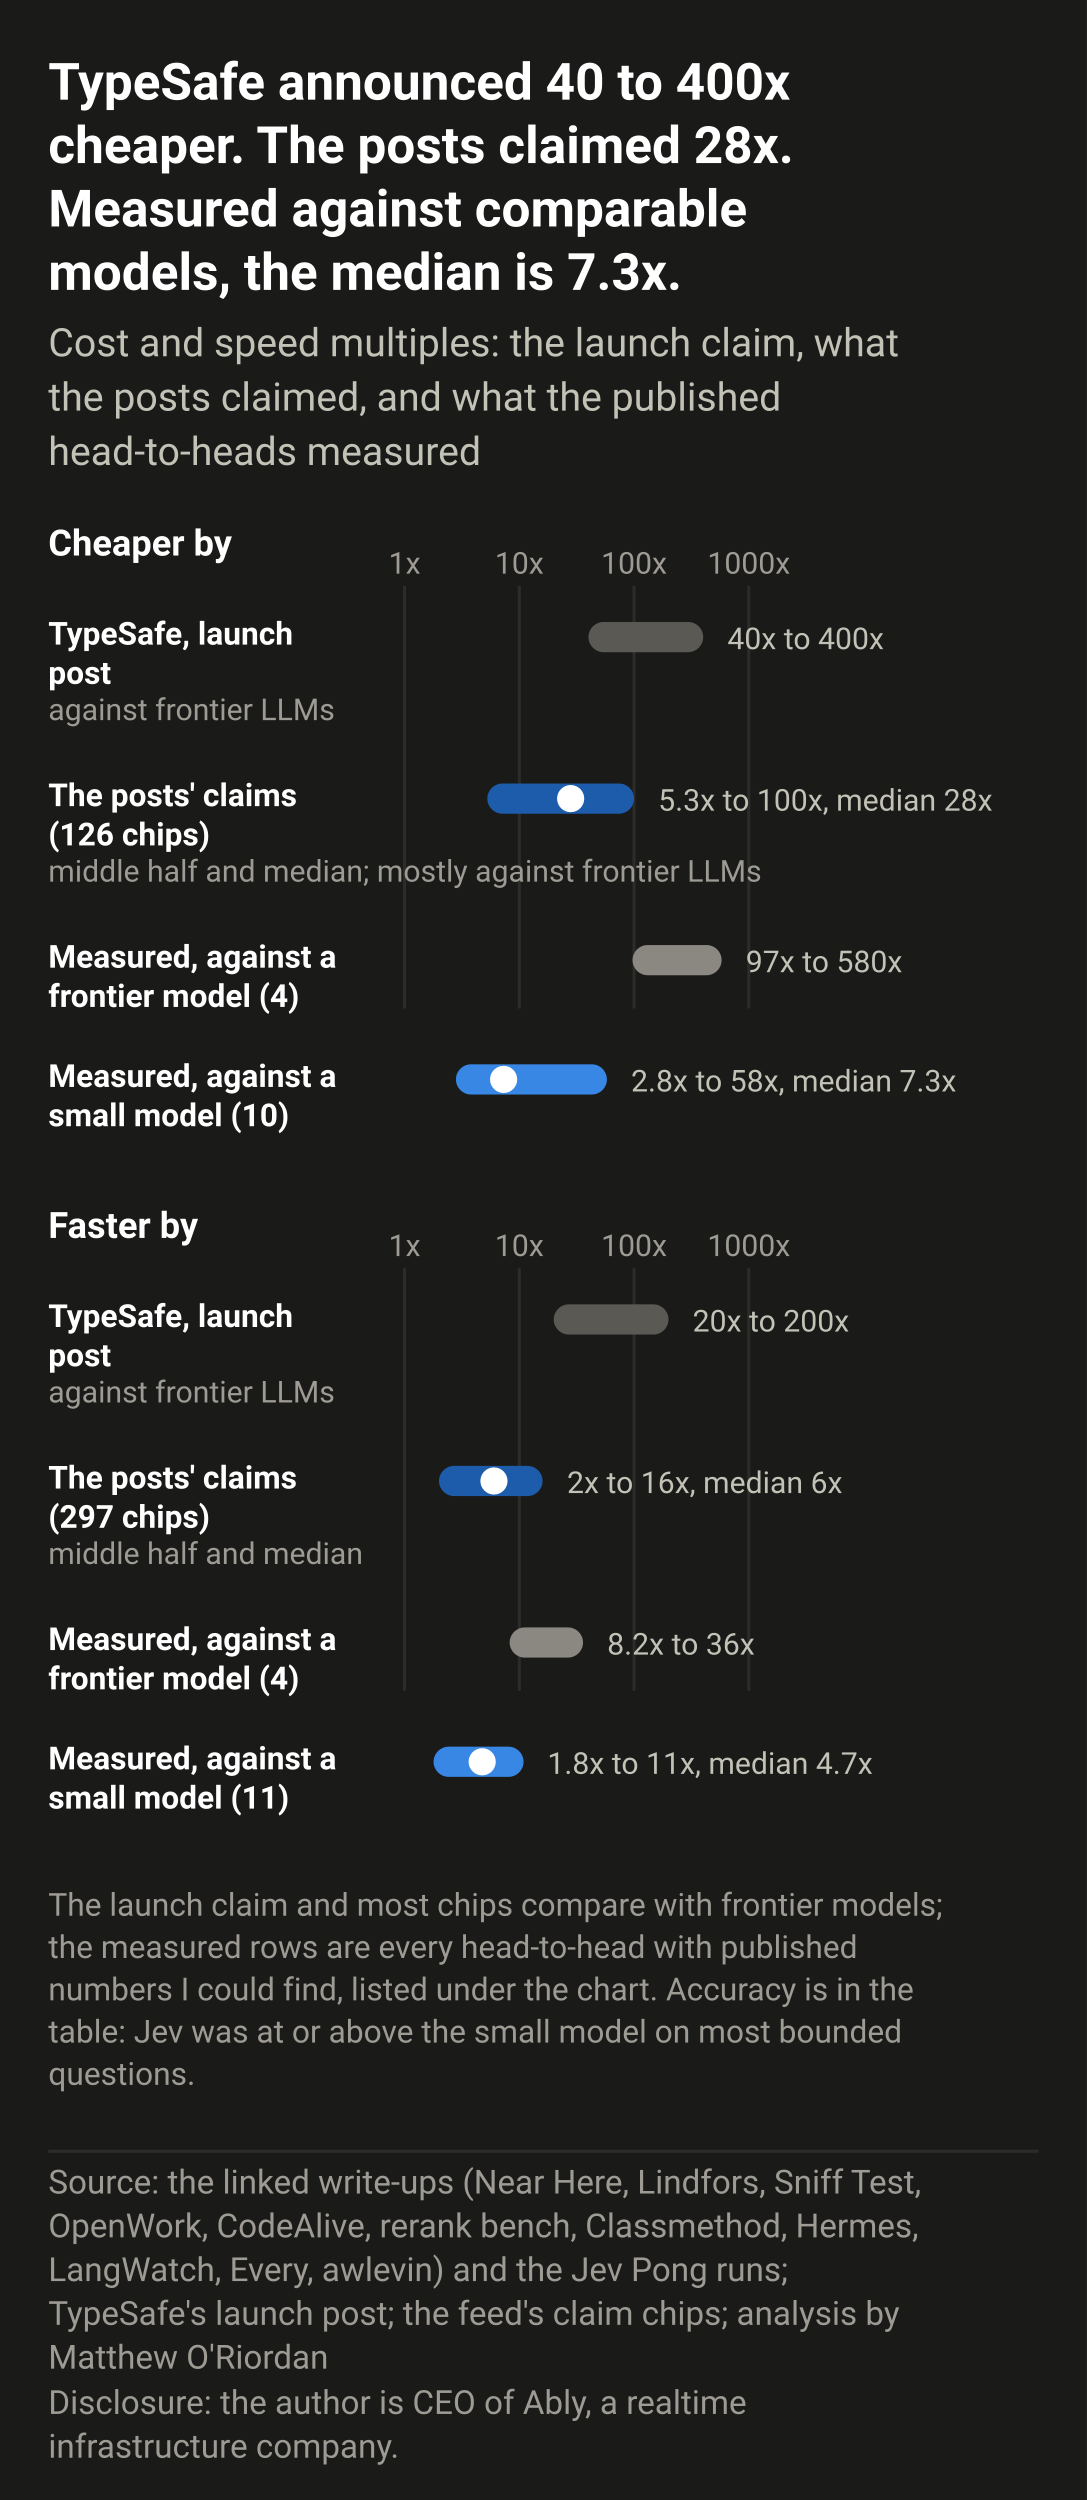
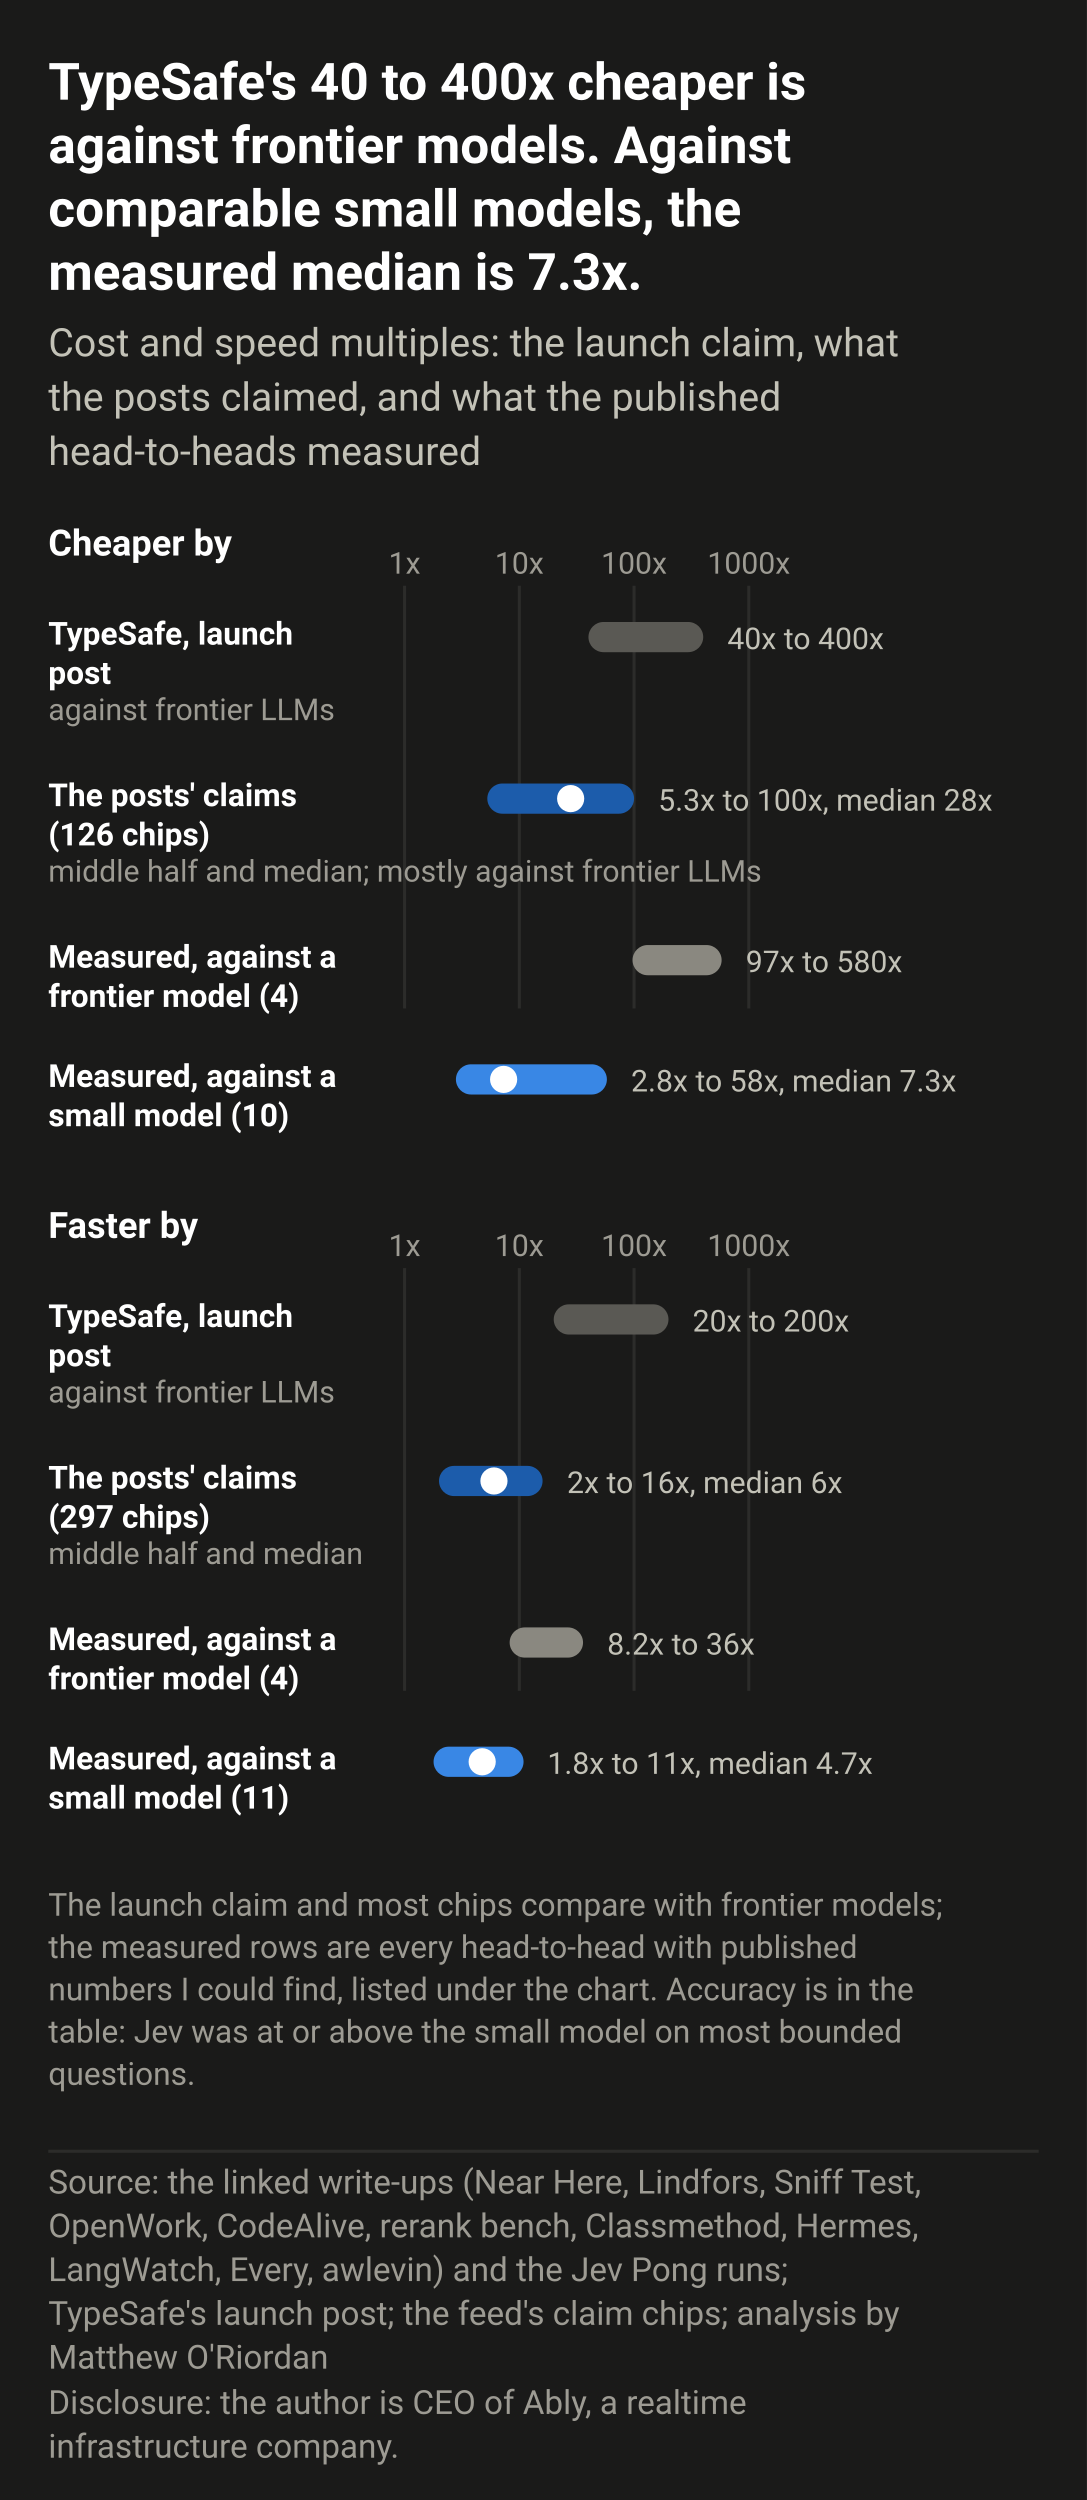
<svg xmlns="http://www.w3.org/2000/svg" viewBox="0 0 360 828" width="360" height="828" role="img" aria-labeledby="17-ndark-t 17-ndark-d" font-family="Manrope, ui-sans-serif, system-ui, -apple-system, 'Segoe UI', Roboto, Helvetica, Arial, sans-serif">
  <rect x="0" y="0" width="360" height="828" fill="#1a1a19" />
-   <text x="16" y="33" font-size="17" font-weight="700" fill="#ffffff">TypeSafe announced 40 to 400x</text>
-   <text x="16" y="54" font-size="17" font-weight="700" fill="#ffffff">cheaper. The posts claimed 28x.</text>
-   <text x="16" y="75" font-size="17" font-weight="700" fill="#ffffff">Measured against comparable</text>
-   <text x="16" y="96" font-size="17" font-weight="700" fill="#ffffff">models, the median is 7.3x.</text>
+   <text x="16" y="33" font-size="17" font-weight="700" fill="#ffffff">TypeSafe's 40 to 400x cheaper is</text>
+   <text x="16" y="54" font-size="17" font-weight="700" fill="#ffffff">against frontier models. Against</text>
+   <text x="16" y="75" font-size="17" font-weight="700" fill="#ffffff">comparable small models, the</text>
+   <text x="16" y="96" font-size="17" font-weight="700" fill="#ffffff">measured median is 7.3x.</text>
  <text x="16" y="118" font-size="13" fill="#c3c2b7">Cost and speed multiples: the launch claim, what</text>
  <text x="16" y="136" font-size="13" fill="#c3c2b7">the posts claimed, and what the published</text>
  <text x="16" y="154" font-size="13" fill="#c3c2b7">head-to-heads measured</text>
  <text x="16" y="184" font-size="12" font-weight="700" fill="#ffffff">Cheaper by</text>
  <line x1="134" y1="194" x2="134" y2="334" stroke-width="1" stroke="#2c2c2a" />
  <text x="134" y="190" font-size="10" text-anchor="middle" fill="#9d9b93">1x</text>
  <line x1="172" y1="194" x2="172" y2="334" stroke-width="1" stroke="#2c2c2a" />
  <text x="172" y="190" font-size="10" text-anchor="middle" fill="#9d9b93">10x</text>
  <line x1="210" y1="194" x2="210" y2="334" stroke-width="1" stroke="#2c2c2a" />
  <text x="210" y="190" font-size="10" text-anchor="middle" fill="#9d9b93">100x</text>
  <line x1="248" y1="194" x2="248" y2="334" stroke-width="1" stroke="#2c2c2a" />
  <text x="248" y="190" font-size="10" text-anchor="middle" fill="#9d9b93">1000x</text>
  <text x="16" y="213.5" font-size="10.5" font-weight="600" fill="#ffffff">TypeSafe, launch</text>
  <text x="16" y="226.5" font-size="10.5" font-weight="600" fill="#ffffff">post</text>
  <rect x="194.9" y="206" width="38" height="10" rx="5" fill="#5a5954" />
  <text x="240.9" y="215" font-size="10" fill="#c3c2b7">40x to 400x</text>
  <text x="16" y="238.5" font-size="10" fill="#9d9b93">against frontier LLMs</text>
  <text x="16" y="267" font-size="10.5" font-weight="600" fill="#ffffff">The posts' claims</text>
  <text x="16" y="280" font-size="10.5" font-weight="600" fill="#ffffff">(126 chips)</text>
  <rect x="161.4" y="259.5" width="48.6" height="10" rx="5" fill="#1c5cab" />
  <circle cx="189" cy="264.5" r="4.5" fill="#ffffff" />
  <text x="218" y="268.5" font-size="10" fill="#c3c2b7">5.3x to 100x, median 28x</text>
  <text x="16" y="292" font-size="10" fill="#9d9b93">middle half and median; mostly against frontier LLMs</text>
  <text x="16" y="320.5" font-size="10.5" font-weight="600" fill="#ffffff">Measured, against a</text>
  <text x="16" y="333.5" font-size="10.5" font-weight="600" fill="#ffffff">frontier model (4)</text>
  <rect x="209.5" y="313" width="29.5" height="10" rx="5" fill="#8a8880" />
  <text x="247" y="322" font-size="10" fill="#c3c2b7">97x to 580x</text>
  <text x="16" y="360" font-size="10.5" font-weight="600" fill="#ffffff">Measured, against a</text>
  <text x="16" y="373" font-size="10.5" font-weight="600" fill="#ffffff">small model (10)</text>
  <rect x="151" y="352.5" width="50" height="10" rx="5" fill="#3987e5" />
  <circle cx="166.8" cy="357.5" r="4.5" fill="#ffffff" />
  <text x="209" y="361.5" font-size="10" fill="#c3c2b7">2.8x to 58x, median 7.3x</text>
  <text x="16" y="410" font-size="12" font-weight="700" fill="#ffffff">Faster by</text>
  <line x1="134" y1="420" x2="134" y2="560" stroke-width="1" stroke="#2c2c2a" />
  <text x="134" y="416" font-size="10" text-anchor="middle" fill="#9d9b93">1x</text>
  <line x1="172" y1="420" x2="172" y2="560" stroke-width="1" stroke="#2c2c2a" />
  <text x="172" y="416" font-size="10" text-anchor="middle" fill="#9d9b93">10x</text>
  <line x1="210" y1="420" x2="210" y2="560" stroke-width="1" stroke="#2c2c2a" />
  <text x="210" y="416" font-size="10" text-anchor="middle" fill="#9d9b93">100x</text>
  <line x1="248" y1="420" x2="248" y2="560" stroke-width="1" stroke="#2c2c2a" />
  <text x="248" y="416" font-size="10" text-anchor="middle" fill="#9d9b93">1000x</text>
  <text x="16" y="439.5" font-size="10.5" font-weight="600" fill="#ffffff">TypeSafe, launch</text>
  <text x="16" y="452.5" font-size="10.5" font-weight="600" fill="#ffffff">post</text>
  <rect x="183.4" y="432" width="38" height="10" rx="5" fill="#5a5954" />
  <text x="229.4" y="441" font-size="10" fill="#c3c2b7">20x to 200x</text>
  <text x="16" y="464.5" font-size="10" fill="#9d9b93">against frontier LLMs</text>
  <text x="16" y="493" font-size="10.5" font-weight="600" fill="#ffffff">The posts' claims</text>
  <text x="16" y="506" font-size="10.5" font-weight="600" fill="#ffffff">(297 chips)</text>
  <rect x="145.4" y="485.5" width="34.3" height="10" rx="5" fill="#1c5cab" />
  <circle cx="163.6" cy="490.5" r="4.5" fill="#ffffff" />
  <text x="187.8" y="494.5" font-size="10" fill="#c3c2b7">2x to 16x, median 6x</text>
  <text x="16" y="518" font-size="10" fill="#9d9b93">middle half and median</text>
  <text x="16" y="546.5" font-size="10.5" font-weight="600" fill="#ffffff">Measured, against a</text>
  <text x="16" y="559.5" font-size="10.5" font-weight="600" fill="#ffffff">frontier model (4)</text>
  <rect x="168.8" y="539" width="24.3" height="10" rx="5" fill="#8a8880" />
  <text x="201.1" y="548" font-size="10" fill="#c3c2b7">8.2x to 36x</text>
  <text x="16" y="586" font-size="10.5" font-weight="600" fill="#ffffff">Measured, against a</text>
  <text x="16" y="599" font-size="10.5" font-weight="600" fill="#ffffff">small model (11)</text>
  <rect x="143.6" y="578.5" width="29.8" height="10" rx="5" fill="#3987e5" />
  <circle cx="159.7" cy="583.5" r="4.5" fill="#ffffff" />
  <text x="181.3" y="587.5" font-size="10" fill="#c3c2b7">1.8x to 11x, median 4.7x</text>
  <text x="16" y="634.5" font-size="10.5" fill="#9d9b93">The launch claim and most chips compare with frontier models;</text>
  <text x="16" y="648.5" font-size="10.5" fill="#9d9b93">the measured rows are every head-to-head with published</text>
  <text x="16" y="662.5" font-size="10.5" fill="#9d9b93">numbers I could find, listed under the chart. Accuracy is in the</text>
  <text x="16" y="676.5" font-size="10.5" fill="#9d9b93">table: Jev was at or above the small model on most bounded</text>
  <text x="16" y="690.5" font-size="10.5" fill="#9d9b93">questions.</text>
  <line x1="16" y1="712.5" x2="344" y2="712.5" stroke-width="1" stroke="#2c2c2a" />
  <text x="16" y="726.5" font-size="11" fill="#9d9b93">Source: the linked write-ups (Near Here, Lindfors, Sniff Test,</text>
  <text x="16" y="741" font-size="11" fill="#9d9b93">OpenWork, CodeAlive, rerank bench, Classmethod, Hermes,</text>
  <text x="16" y="755.5" font-size="11" fill="#9d9b93">LangWatch, Every, awlevin) and the Jev Pong runs;</text>
  <text x="16" y="770" font-size="11" fill="#9d9b93">TypeSafe's launch post; the feed's claim chips; analysis by</text>
  <text x="16" y="784.5" font-size="11" fill="#9d9b93">Matthew O'Riordan</text>
  <text x="16" y="799.5" font-size="11" fill="#9d9b93">Disclosure: the author is CEO of Ably, a realtime</text>
  <text x="16" y="814" font-size="11" fill="#9d9b93">infrastructure company.</text>
</svg>
